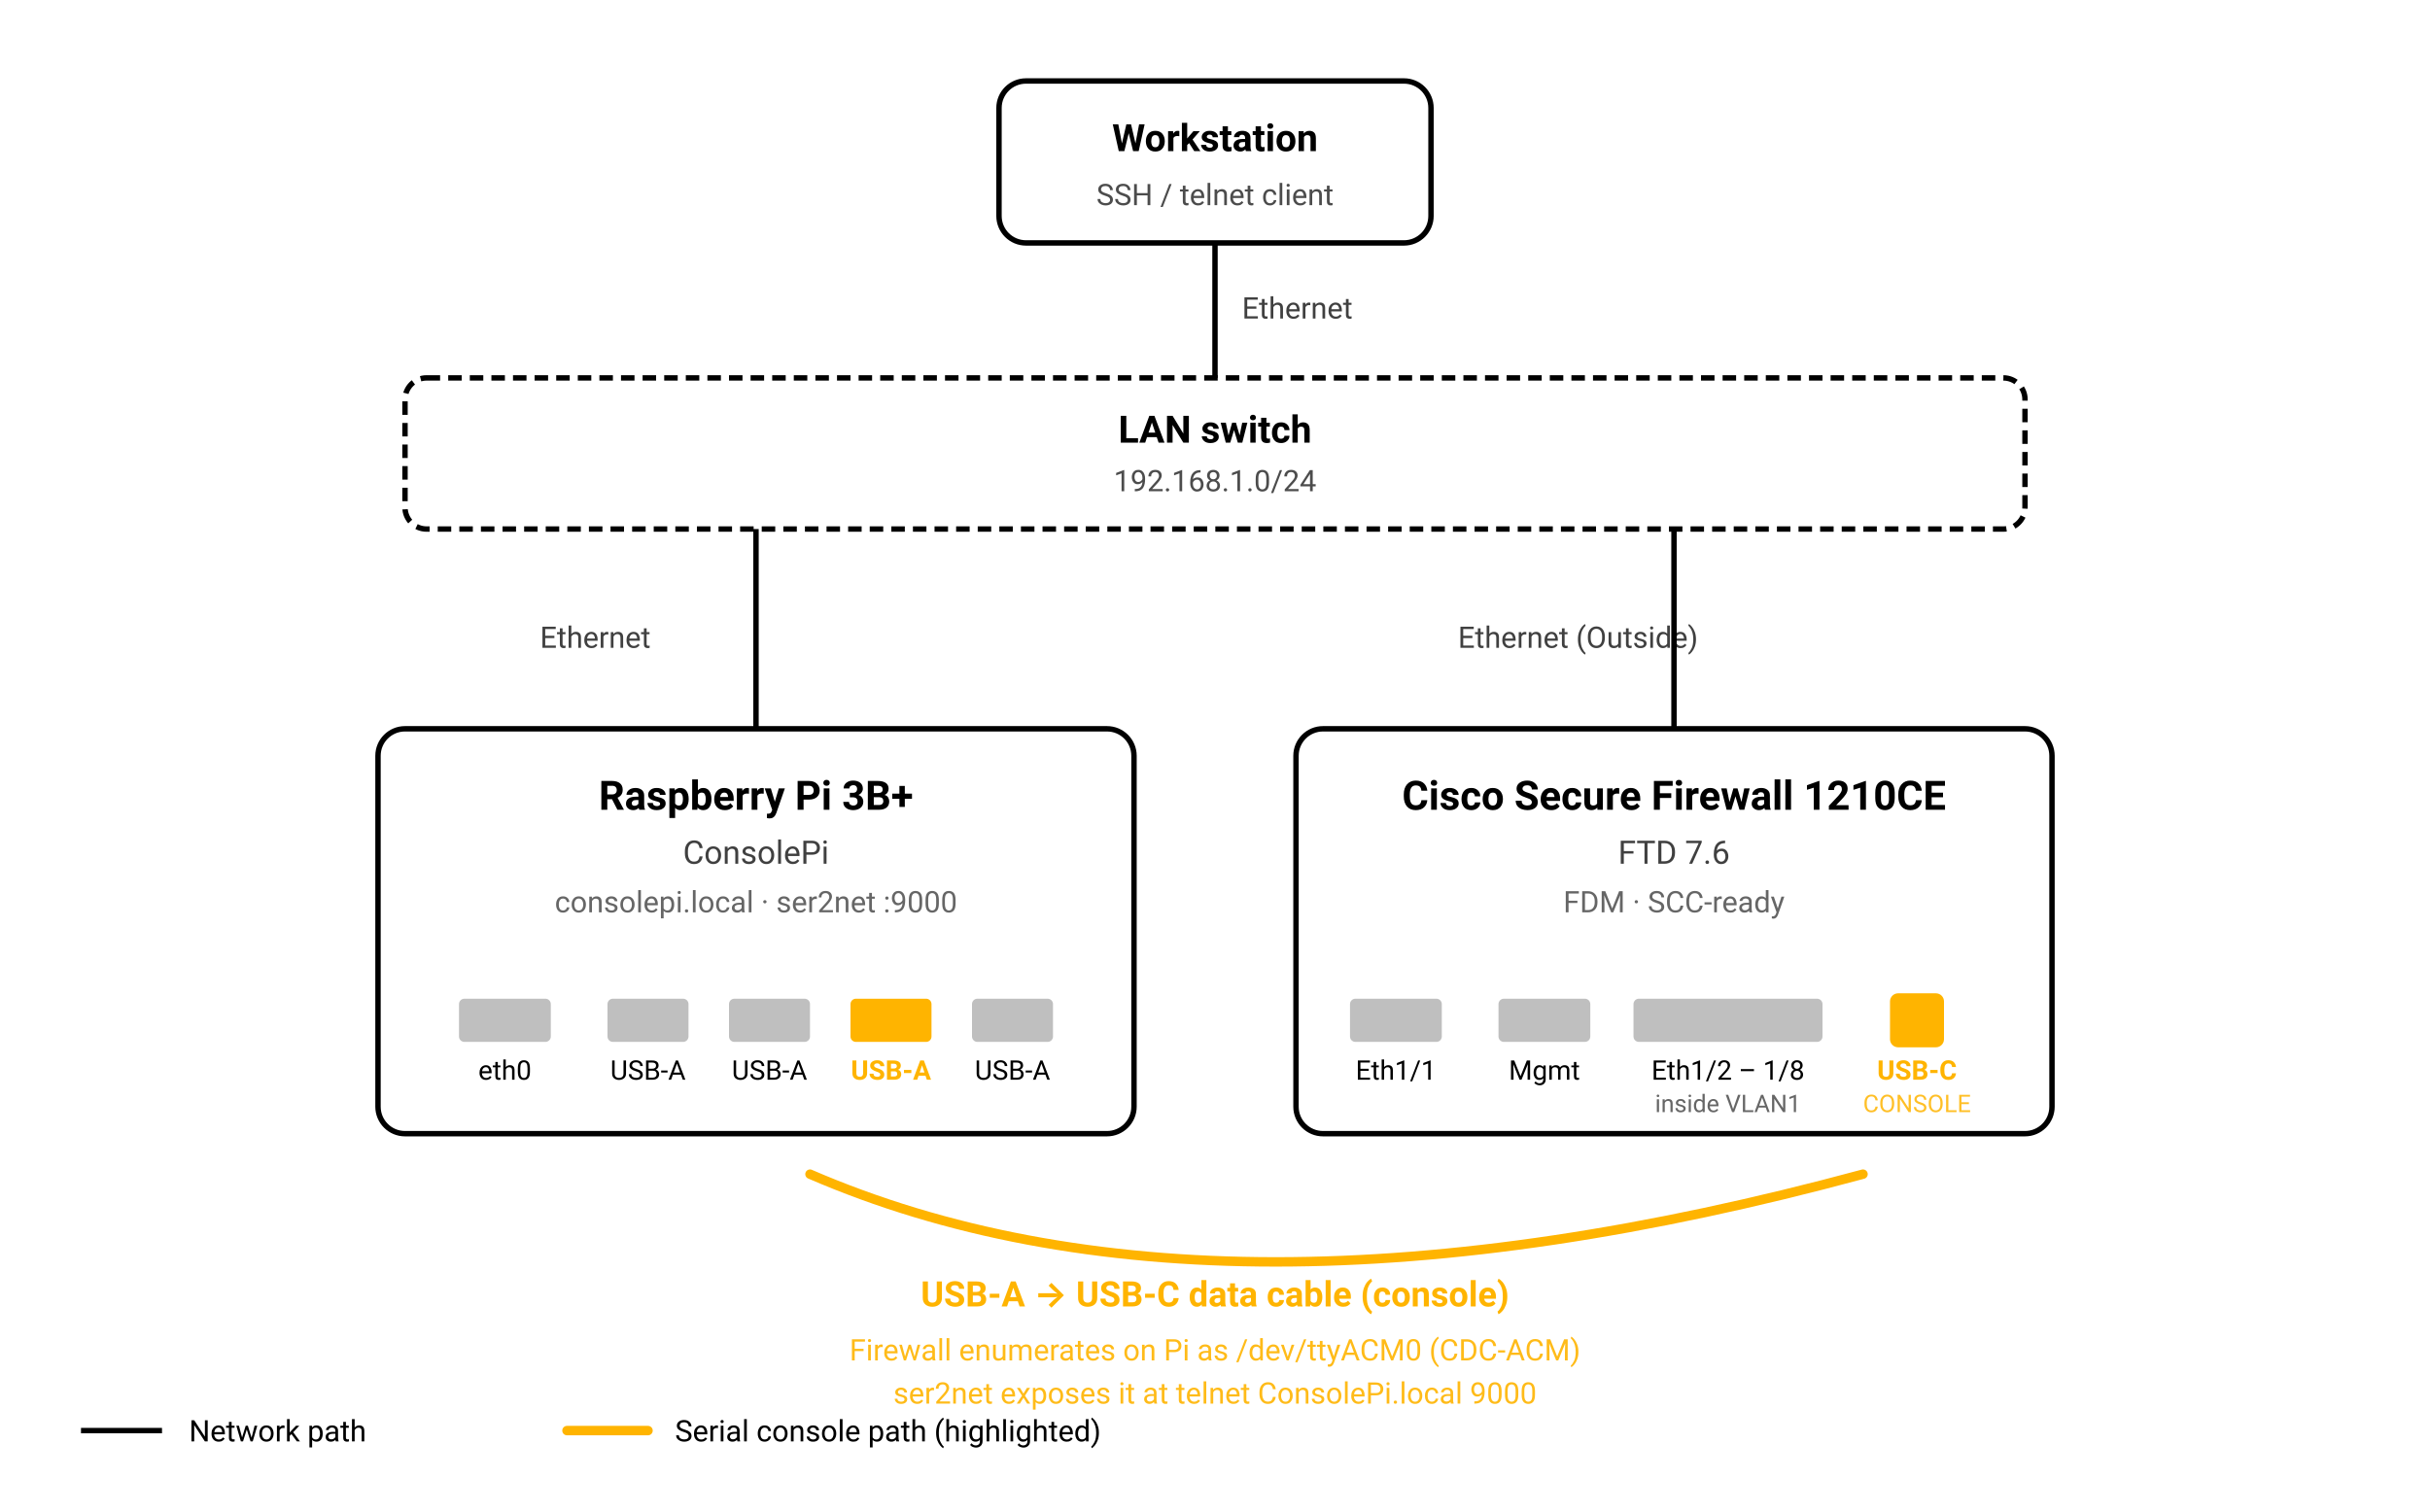
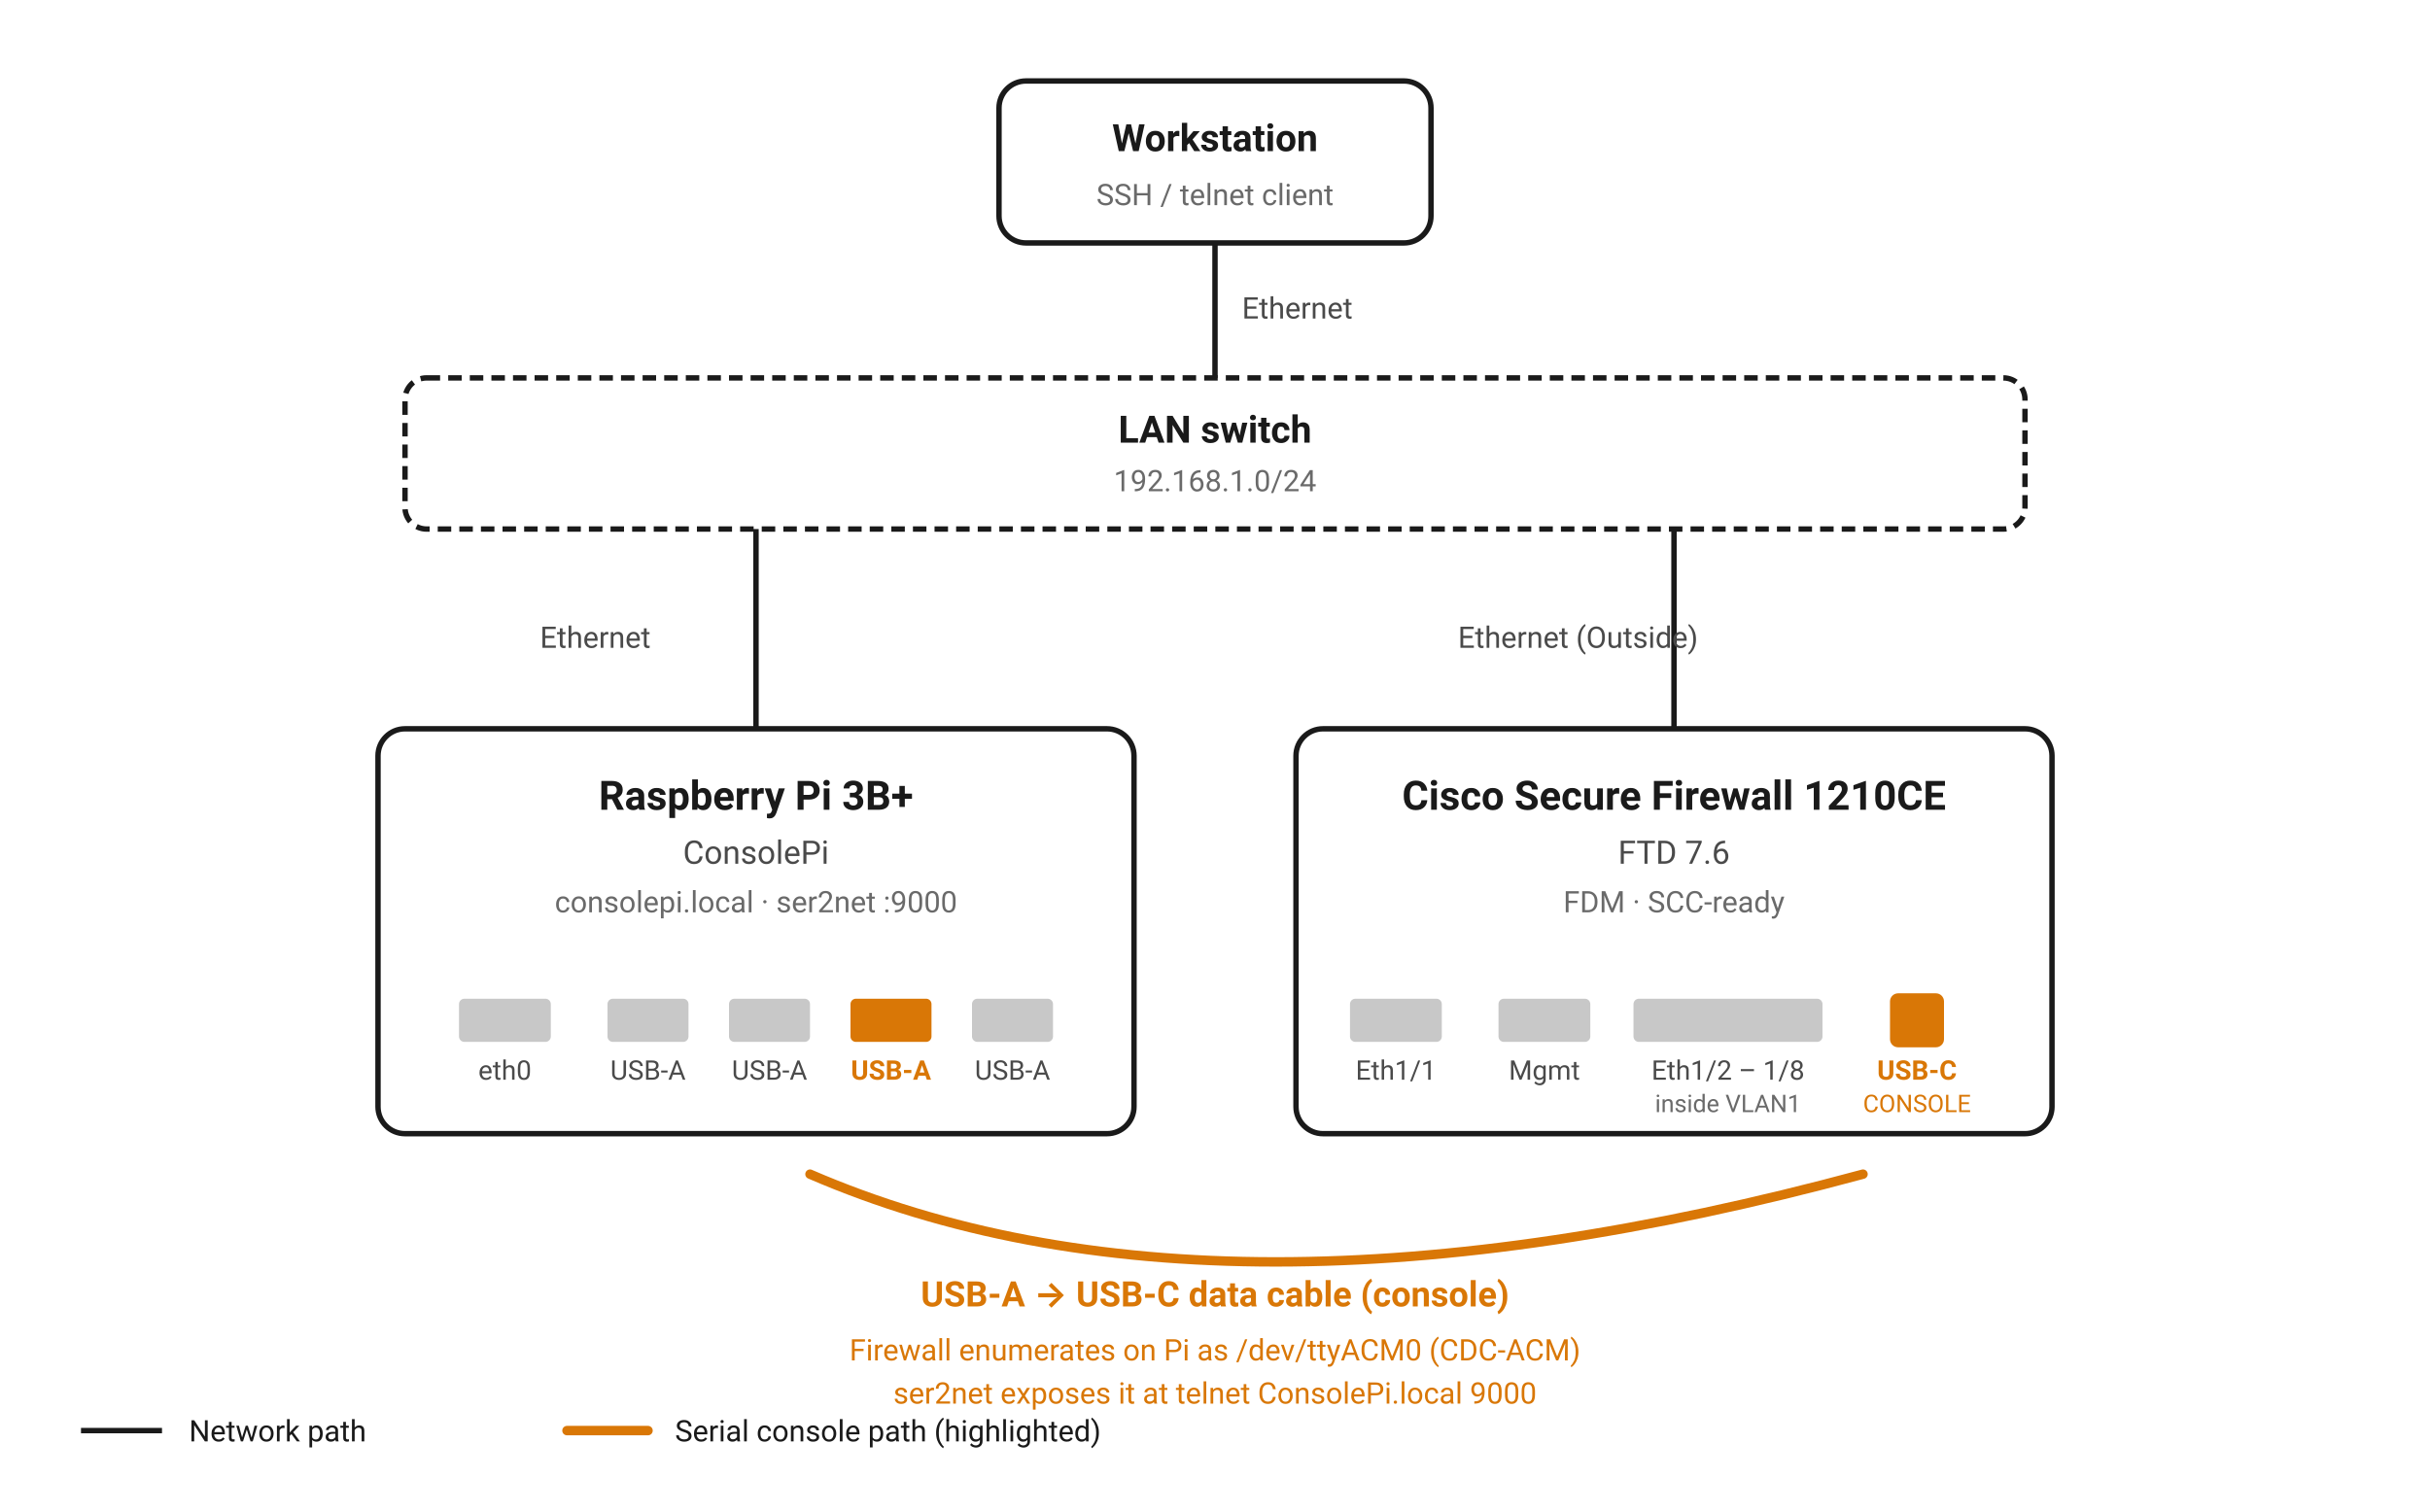
<svg xmlns="http://www.w3.org/2000/svg" viewBox="0 0 900 560" font-family="system-ui, -apple-system, 'Segoe UI', Roboto, sans-serif" role="img" aria-label="ConsolePi connected to a Cisco 1210CE via USB-A to USB-C console cable, both attached to the same LAN">
+   <style>
+     /* Light mode (default) */
+     .ink       { stroke: #1a1a1a; fill: none; }
+     .ink-text  { fill: #1a1a1a; }
+     .mid-text  { fill: #4a4a4a; }
+     .dim-text  { fill: #6a6a6a; }
+     .port      { fill: #c8c8c8; }
+     .amber     { stroke: #d97706; }
+     .amber-fill{ fill: #d97706; }
+ 
+     /* Dark mode */
+     @media (prefers-color-scheme: dark) {
+       .ink       { stroke: #e8e8e8; }
+       .ink-text  { fill: #e8e8e8; }
+       .mid-text  { fill: #b8b8b8; }
+       .dim-text  { fill: #9a9a9a; }
+       .port      { fill: #4a4a4a; }
+       .amber     { stroke: #ffb400; }
+       .amber-fill{ fill: #ffb400; }
+     }
+   </style>
  <g transform="translate(370 30)">
-     <rect x="0" y="0" width="160" height="60" rx="10" fill="none" stroke="currentColor" stroke-width="2" />
-     <text x="80" y="26" text-anchor="middle" font-size="14" font-weight="700" fill="currentColor">Workstation</text>
-     <text x="80" y="46" text-anchor="middle" font-size="11" fill="currentColor" opacity="0.7">SSH / telnet client</text>
+     <rect x="0" y="0" width="160" height="60" rx="10" class="ink" stroke-width="2" />
+     <text x="80" y="26" text-anchor="middle" font-size="14" font-weight="700" class="ink-text">Workstation</text>
+     <text x="80" y="46" text-anchor="middle" font-size="11" class="dim-text">SSH / telnet client</text>
  </g>
-   <line x1="450" y1="90" x2="450" y2="140" stroke="currentColor" stroke-width="2" />
-   <text x="460" y="118" font-size="11" fill="currentColor" opacity="0.75">Ethernet</text>
+   <line x1="450" y1="90" x2="450" y2="140" class="ink" stroke-width="2" />
+   <text x="460" y="118" font-size="11" class="mid-text">Ethernet</text>
  <g transform="translate(150 140)">
-     <rect x="0" y="0" width="600" height="56" rx="8" fill="none" stroke="currentColor" stroke-width="2" stroke-dasharray="5 3" />
-     <text x="300" y="24" text-anchor="middle" font-size="14" font-weight="700" fill="currentColor">LAN switch</text>
-     <text x="300" y="42" text-anchor="middle" font-size="11" fill="currentColor" opacity="0.7">192.168.1.0/24</text>
+     <rect x="0" y="0" width="600" height="56" rx="8" class="ink" stroke-width="2" stroke-dasharray="5 3" />
+     <text x="300" y="24" text-anchor="middle" font-size="14" font-weight="700" class="ink-text">LAN switch</text>
+     <text x="300" y="42" text-anchor="middle" font-size="11" class="dim-text">192.168.1.0/24</text>
  </g>
-   <line x1="280" y1="196" x2="280" y2="270" stroke="currentColor" stroke-width="2" />
-   <text x="200" y="240" font-size="11" fill="currentColor" opacity="0.75">Ethernet</text>
-   <line x1="620" y1="196" x2="620" y2="270" stroke="currentColor" stroke-width="2" />
-   <text x="540" y="240" font-size="11" fill="currentColor" opacity="0.75">Ethernet (Outside)</text>
+   <line x1="280" y1="196" x2="280" y2="270" class="ink" stroke-width="2" />
+   <text x="200" y="240" font-size="11" class="mid-text">Ethernet</text>
+   <line x1="620" y1="196" x2="620" y2="270" class="ink" stroke-width="2" />
+   <text x="540" y="240" font-size="11" class="mid-text">Ethernet (Outside)</text>
  <g transform="translate(140 270)">
-     <rect x="0" y="0" width="280" height="150" rx="10" fill="none" stroke="currentColor" stroke-width="2" />
-     <text x="140" y="30" text-anchor="middle" font-size="15" font-weight="700" fill="currentColor">Raspberry Pi 3B+</text>
-     <text x="140" y="50" text-anchor="middle" font-size="12" fill="currentColor" opacity="0.75">ConsolePi</text>
-     <text x="140" y="68" text-anchor="middle" font-size="11" fill="currentColor" opacity="0.6">consolepi.local  ·  ser2net :9000</text>
+     <rect x="0" y="0" width="280" height="150" rx="10" class="ink" stroke-width="2" />
+     <text x="140" y="30" text-anchor="middle" font-size="15" font-weight="700" class="ink-text">Raspberry Pi 3B+</text>
+     <text x="140" y="50" text-anchor="middle" font-size="12" class="mid-text">ConsolePi</text>
+     <text x="140" y="68" text-anchor="middle" font-size="11" class="dim-text">consolepi.local  ·  ser2net :9000</text>
    <g transform="translate(30 100)">
-       <rect x="0" y="0" width="34" height="16" rx="2" fill="currentColor" opacity="0.25" />
-       <text x="17" y="30" text-anchor="middle" font-size="10" fill="currentColor">eth0</text>
-       <rect x="55" y="0" width="30" height="16" rx="2" fill="currentColor" opacity="0.25" />
-       <text x="70" y="30" text-anchor="middle" font-size="10" fill="currentColor">USB-A</text>
-       <rect x="100" y="0" width="30" height="16" rx="2" fill="currentColor" opacity="0.25" />
-       <text x="115" y="30" text-anchor="middle" font-size="10" fill="currentColor">USB-A</text>
-       <rect x="145" y="0" width="30" height="16" rx="2" fill="#ffb400" />
-       <text x="160" y="30" text-anchor="middle" font-size="10" fill="#ffb400" font-weight="600">USB-A</text>
-       <rect x="190" y="0" width="30" height="16" rx="2" fill="currentColor" opacity="0.25" />
-       <text x="205" y="30" text-anchor="middle" font-size="10" fill="currentColor">USB-A</text>
+       <rect x="0" y="0" width="34" height="16" rx="2" class="port" />
+       <text x="17" y="30" text-anchor="middle" font-size="10" class="mid-text">eth0</text>
+       <rect x="55" y="0" width="30" height="16" rx="2" class="port" />
+       <text x="70" y="30" text-anchor="middle" font-size="10" class="mid-text">USB-A</text>
+       <rect x="100" y="0" width="30" height="16" rx="2" class="port" />
+       <text x="115" y="30" text-anchor="middle" font-size="10" class="mid-text">USB-A</text>
+       <rect x="145" y="0" width="30" height="16" rx="2" class="amber-fill" />
+       <text x="160" y="30" text-anchor="middle" font-size="10" class="amber-fill" font-weight="600">USB-A</text>
+       <rect x="190" y="0" width="30" height="16" rx="2" class="port" />
+       <text x="205" y="30" text-anchor="middle" font-size="10" class="mid-text">USB-A</text>
    </g>
  </g>
  <g transform="translate(480 270)">
-     <rect x="0" y="0" width="280" height="150" rx="10" fill="none" stroke="currentColor" stroke-width="2" />
-     <text x="140" y="30" text-anchor="middle" font-size="15" font-weight="700" fill="currentColor">Cisco Secure Firewall 1210CE</text>
-     <text x="140" y="50" text-anchor="middle" font-size="12" fill="currentColor" opacity="0.75">FTD 7.6</text>
-     <text x="140" y="68" text-anchor="middle" font-size="11" fill="currentColor" opacity="0.6">FDM · SCC-ready</text>
+     <rect x="0" y="0" width="280" height="150" rx="10" class="ink" stroke-width="2" />
+     <text x="140" y="30" text-anchor="middle" font-size="15" font-weight="700" class="ink-text">Cisco Secure Firewall 1210CE</text>
+     <text x="140" y="50" text-anchor="middle" font-size="12" class="mid-text">FTD 7.6</text>
+     <text x="140" y="68" text-anchor="middle" font-size="11" class="dim-text">FDM · SCC-ready</text>
    <g transform="translate(20 100)">
-       <rect x="0" y="0" width="34" height="16" rx="2" fill="currentColor" opacity="0.25" />
-       <text x="17" y="30" text-anchor="middle" font-size="10" fill="currentColor">Eth1/1</text>
-       <rect x="55" y="0" width="34" height="16" rx="2" fill="currentColor" opacity="0.25" />
-       <text x="72" y="30" text-anchor="middle" font-size="10" fill="currentColor">Mgmt</text>
-       <rect x="105" y="0" width="70" height="16" rx="2" fill="currentColor" opacity="0.25" />
-       <text x="140" y="30" text-anchor="middle" font-size="10" fill="currentColor">Eth1/2 – 1/8</text>
-       <text x="140" y="42" text-anchor="middle" font-size="9" fill="currentColor" opacity="0.6">inside VLAN1</text>
-       <rect x="200" y="-2" width="20" height="20" rx="3" fill="#ffb400" />
-       <text x="210" y="30" text-anchor="middle" font-size="10" fill="#ffb400" font-weight="600">USB-C</text>
-       <text x="210" y="42" text-anchor="middle" font-size="9" fill="#ffb400" opacity="0.85">CONSOLE</text>
+       <rect x="0" y="0" width="34" height="16" rx="2" class="port" />
+       <text x="17" y="30" text-anchor="middle" font-size="10" class="mid-text">Eth1/1</text>
+       <rect x="55" y="0" width="34" height="16" rx="2" class="port" />
+       <text x="72" y="30" text-anchor="middle" font-size="10" class="mid-text">Mgmt</text>
+       <rect x="105" y="0" width="70" height="16" rx="2" class="port" />
+       <text x="140" y="30" text-anchor="middle" font-size="10" class="mid-text">Eth1/2 – 1/8</text>
+       <text x="140" y="42" text-anchor="middle" font-size="9" class="dim-text">inside VLAN1</text>
+       <rect x="200" y="-2" width="20" height="20" rx="3" class="amber-fill" />
+       <text x="210" y="30" text-anchor="middle" font-size="10" class="amber-fill" font-weight="600">USB-C</text>
+       <text x="210" y="42" text-anchor="middle" font-size="9" class="amber-fill">CONSOLE</text>
    </g>
  </g>
-   <path d="M 300 435 Q 450 500 690 435" fill="none" stroke="#ffb400" stroke-width="3.5" stroke-linecap="round" />
+   <path d="M 300 435 Q 450 500 690 435" fill="none" class="amber" stroke-width="3.5" stroke-linecap="round" />
  <g transform="translate(280 470)">
-     <text x="170" y="14" text-anchor="middle" font-size="13" font-weight="700" fill="#ffb400">USB-A → USB-C data cable (console)</text>
-     <text x="170" y="34" text-anchor="middle" font-size="11" fill="#ffb400" opacity="0.9">Firewall enumerates on Pi as /dev/ttyACM0 (CDC-ACM)</text>
-     <text x="170" y="50" text-anchor="middle" font-size="11" fill="#ffb400" opacity="0.9">ser2net exposes it at telnet ConsolePi.local 9000</text>
+     <text x="170" y="14" text-anchor="middle" font-size="13" font-weight="700" class="amber-fill">USB-A → USB-C data cable (console)</text>
+     <text x="170" y="34" text-anchor="middle" font-size="11" class="amber-fill">Firewall enumerates on Pi as /dev/ttyACM0 (CDC-ACM)</text>
+     <text x="170" y="50" text-anchor="middle" font-size="11" class="amber-fill">ser2net exposes it at telnet ConsolePi.local 9000</text>
  </g>
  <g transform="translate(30 530)">
-     <line x1="0" y1="0" x2="30" y2="0" stroke="currentColor" stroke-width="2" />
-     <text x="40" y="4" font-size="11" fill="currentColor">Network path</text>
-     <line x1="180" y1="0" x2="210" y2="0" stroke="#ffb400" stroke-width="3.5" stroke-linecap="round" />
-     <text x="220" y="4" font-size="11" fill="currentColor">Serial console path (highlighted)</text>
+     <line x1="0" y1="0" x2="30" y2="0" class="ink" stroke-width="2" />
+     <text x="40" y="4" font-size="11" class="ink-text">Network path</text>
+     <line x1="180" y1="0" x2="210" y2="0" class="amber" stroke-width="3.5" stroke-linecap="round" />
+     <text x="220" y="4" font-size="11" class="ink-text">Serial console path (highlighted)</text>
  </g>
</svg>
